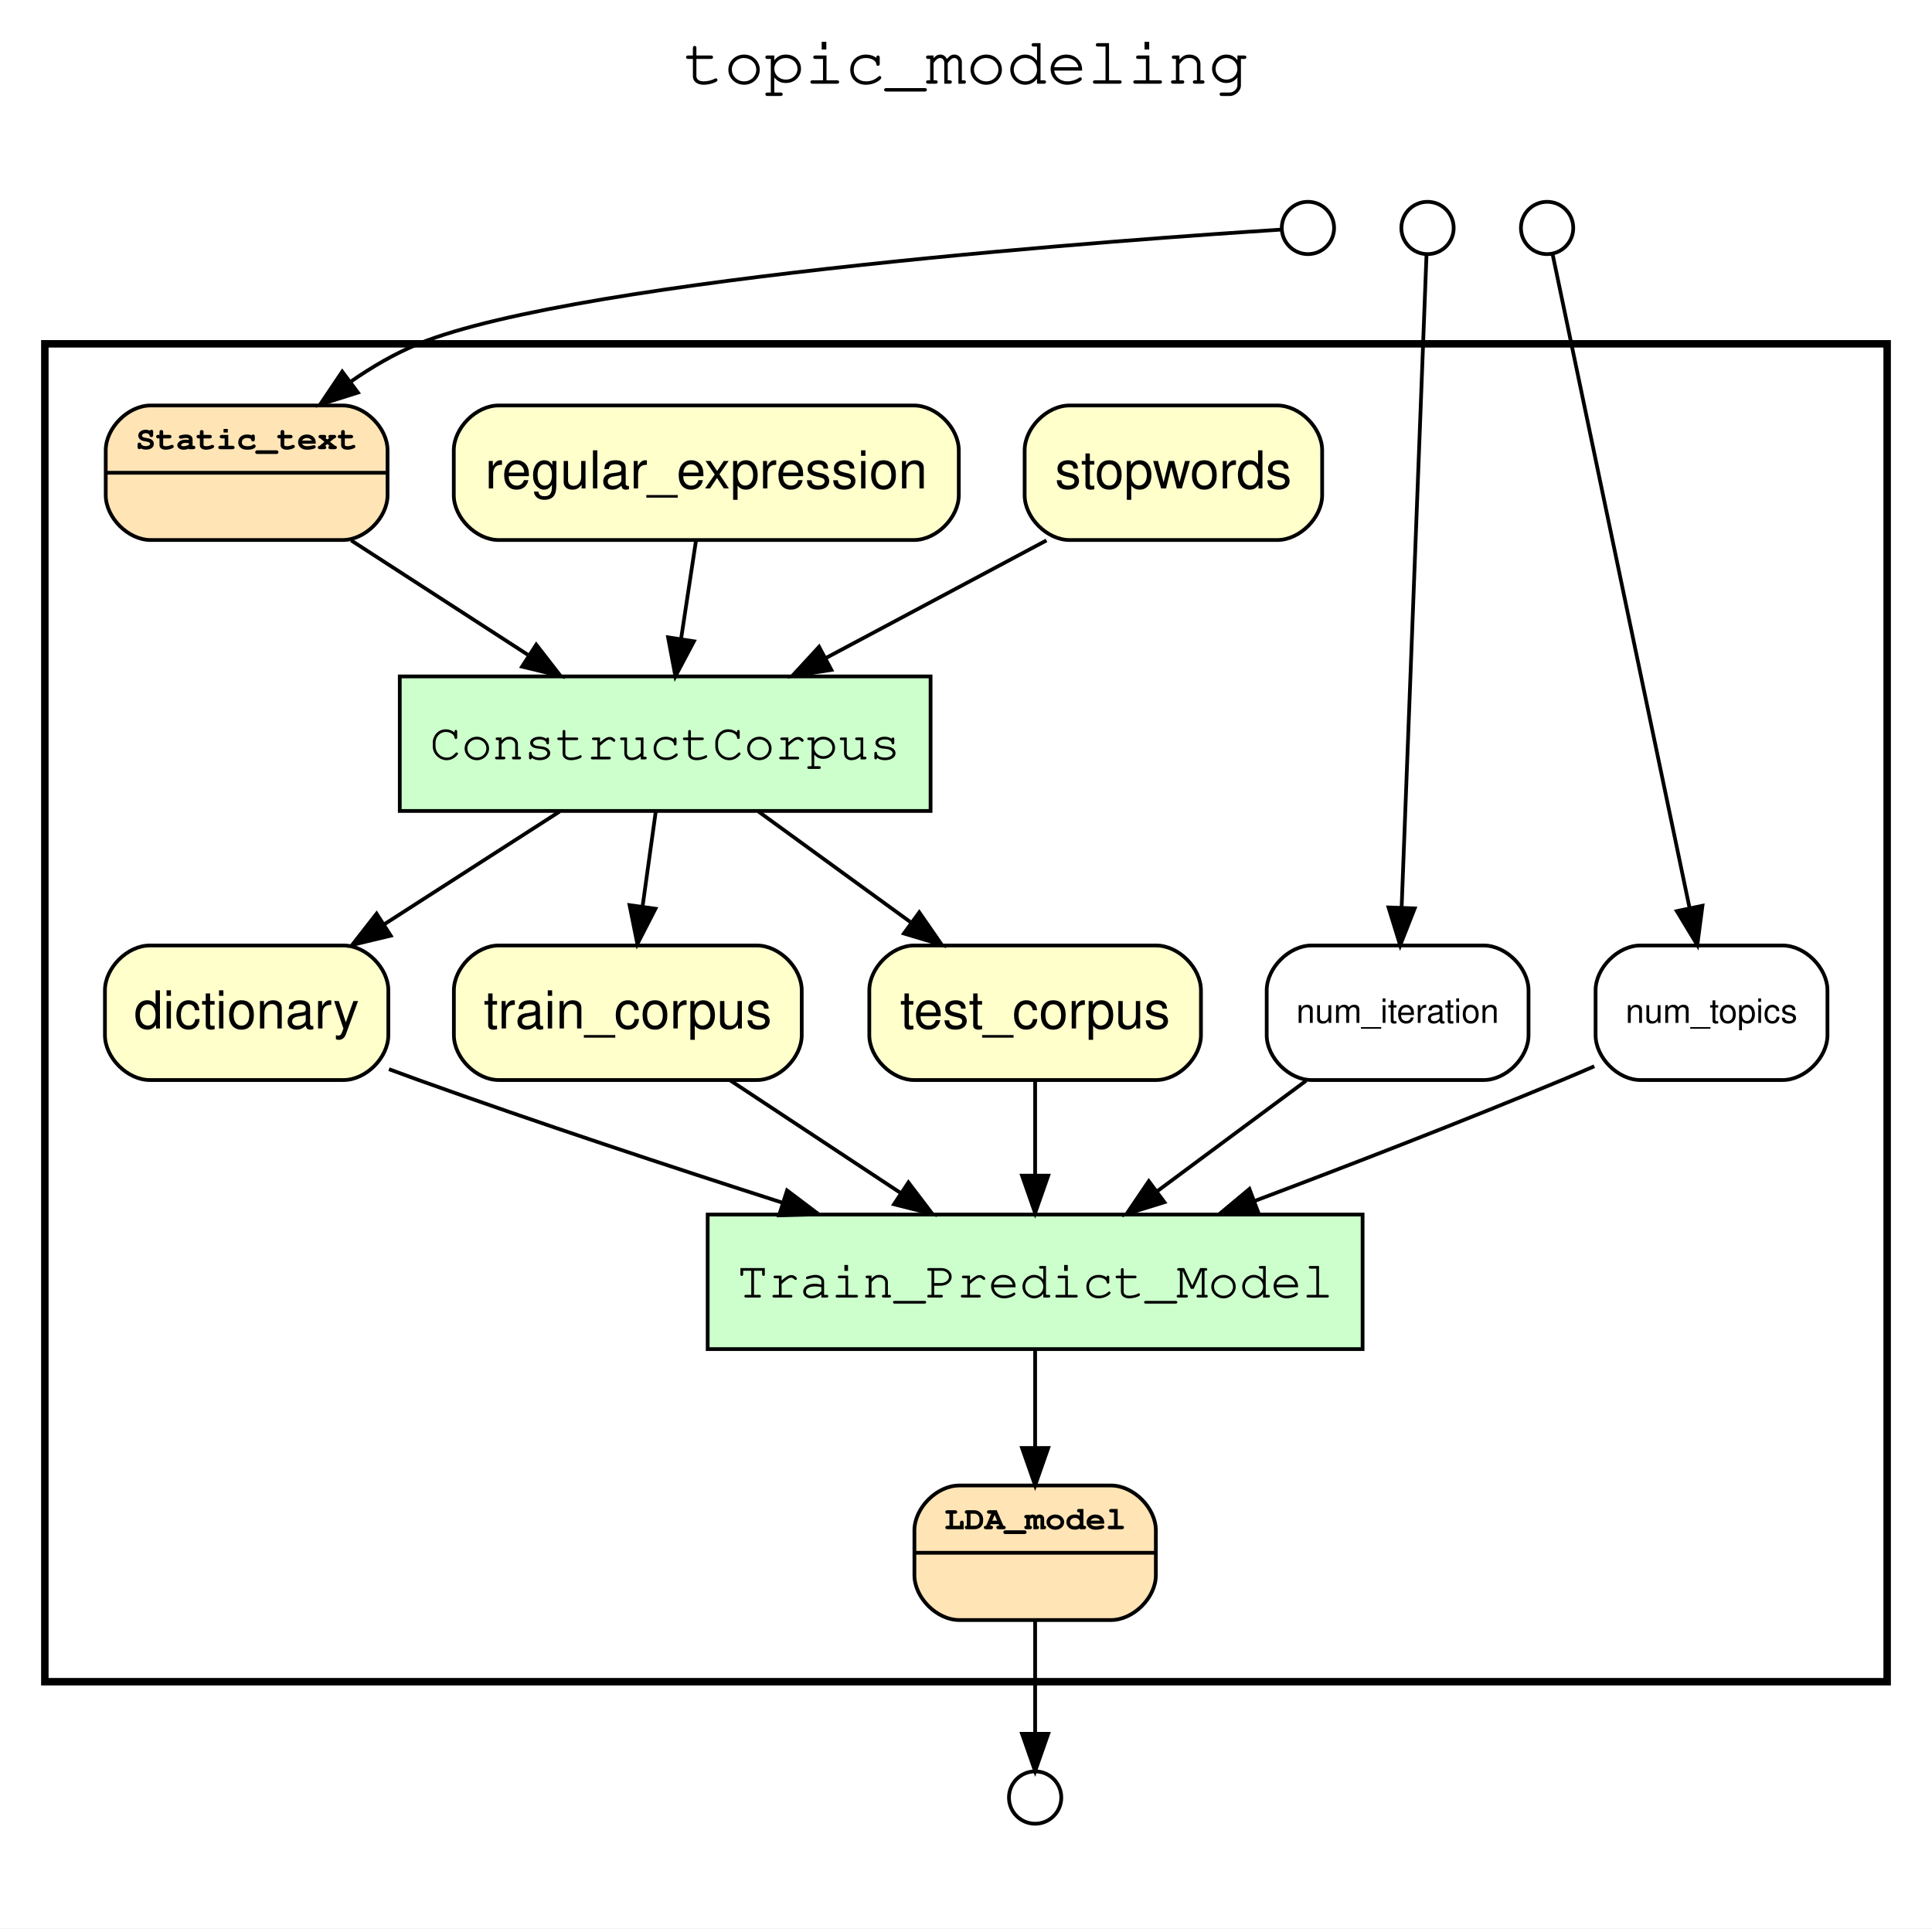
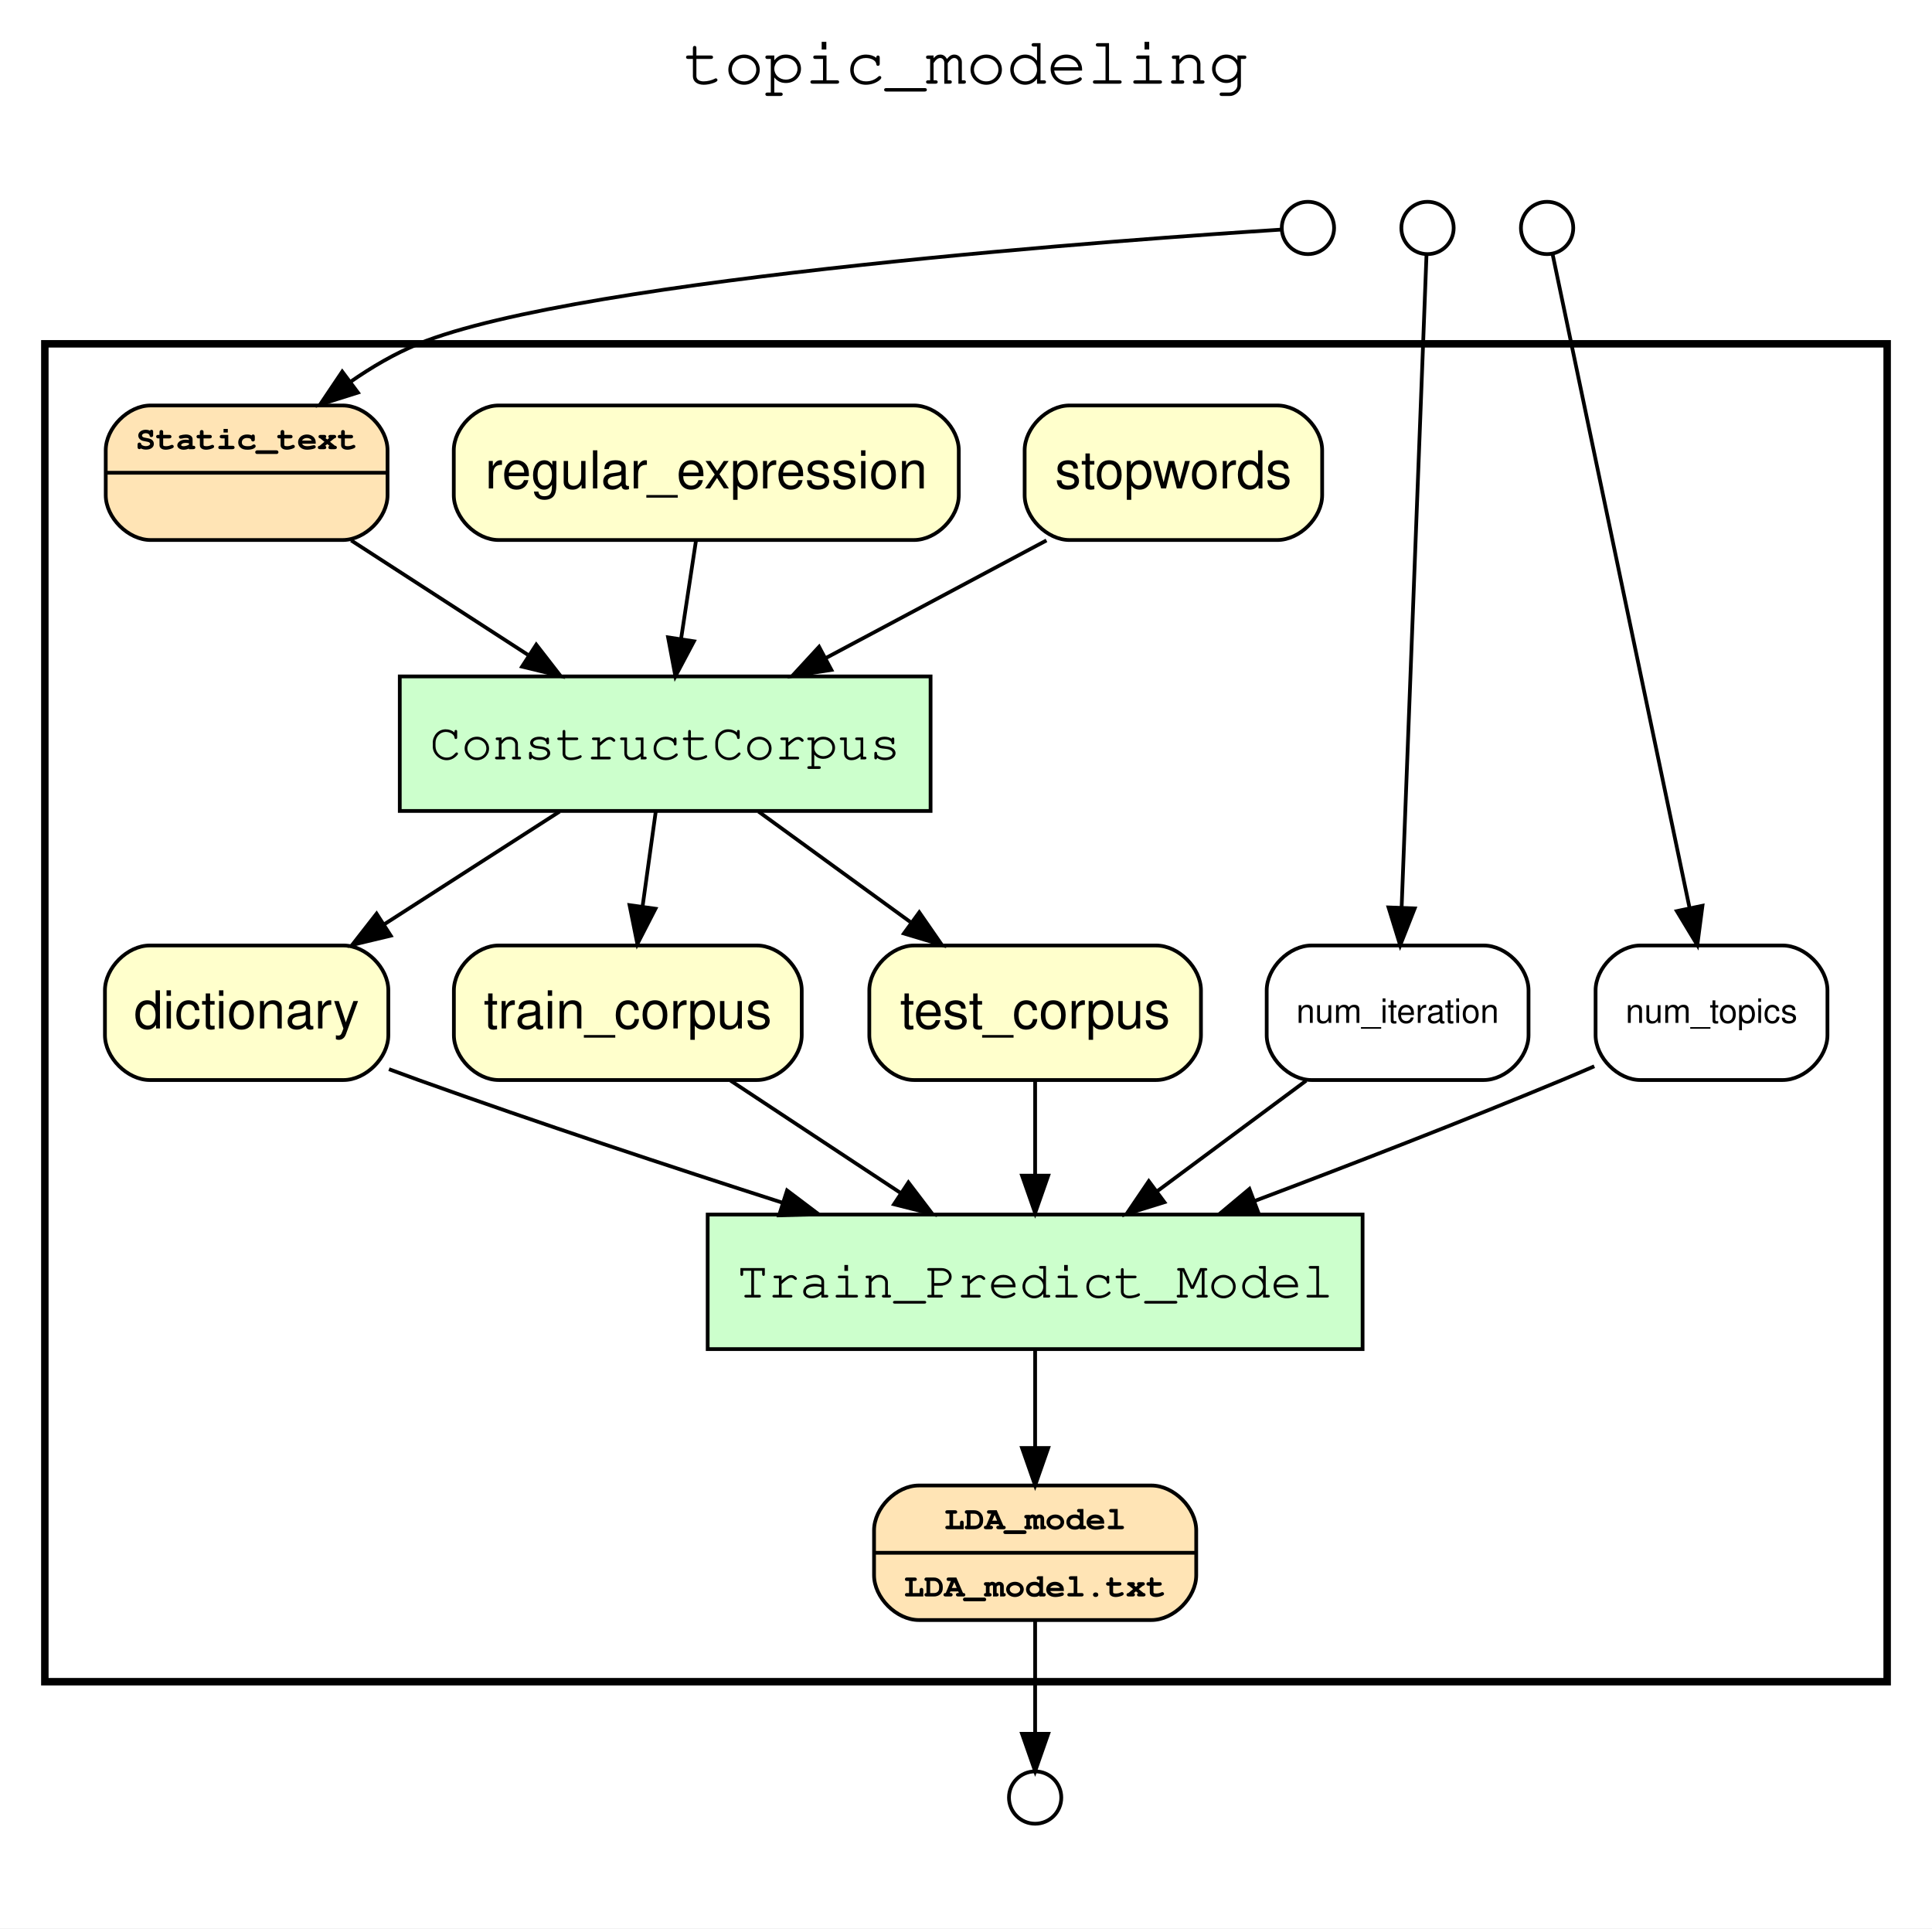
<svg xmlns="http://www.w3.org/2000/svg" width="517pt" height="516pt" viewBox="0.00 0.00 517.00 516.00">
  <g id="graph0" class="graph" transform="scale(1 1) rotate(0) translate(4 512)">
    <polygon fill="white" stroke="transparent" points="-4,4 -4,-512 513,-512 513,4 -4,4" />
    <text text-anchor="middle" x="254.5" y="-489.6" font-family="Courier,monospace" font-size="18.00">topic_modeling</text>
    <g id="clust1" class="cluster">
      <polygon fill="none" stroke="black" stroke-width="2" points="8,-62 8,-420 501,-420 501,-62 8,-62" />
    </g>
    <g id="clust2" class="cluster">
      <polygon fill="none" stroke="white" stroke-width="2" points="16,-70 16,-412 493,-412 493,-70 16,-70" />
    </g>
    <g id="clust3" class="cluster">
      <polygon fill="none" stroke="white" stroke-width="2" points="323,-428 323,-474 433,-474 433,-428 323,-428" />
    </g>
    <g id="clust4" class="cluster">
      <polygon fill="none" stroke="white" stroke-width="2" points="331,-436 331,-466 425,-466 425,-436 331,-436" />
    </g>
    <g id="clust5" class="cluster">
      <polygon fill="none" stroke="white" stroke-width="2" points="250,-8 250,-54 296,-54 296,-8 250,-8" />
    </g>
    <g id="clust6" class="cluster">
      <polygon fill="none" stroke="white" stroke-width="2" points="258,-16 258,-46 288,-46 288,-16 258,-16" />
    </g>
    <g id="node1" class="node">
      <polygon fill="#ccffcc" stroke="black" points="245.021,-331 102.979,-331 102.979,-295 245.021,-295 245.021,-331" />
      <text text-anchor="middle" x="174" y="-308.8" font-family="Courier,monospace" font-size="14.00">ConstructCorpus</text>
    </g>
    <g id="node5" class="node">
      <path fill="#ffffcc" stroke="black" d="M87.917,-259C87.917,-259 36.083,-259 36.083,-259 30.083,-259 24.083,-253 24.083,-247 24.083,-247 24.083,-235 24.083,-235 24.083,-229 30.083,-223 36.083,-223 36.083,-223 87.917,-223 87.917,-223 93.917,-223 99.917,-229 99.917,-235 99.917,-235 99.917,-247 99.917,-247 99.917,-253 93.917,-259 87.917,-259" />
      <text text-anchor="middle" x="62" y="-236.8" font-family="Helvetica,sans-Serif" font-size="14.00">dictionary</text>
    </g>
    <g id="edge9" class="edge">
      <path fill="none" stroke="black" d="M145.738,-294.831C131.545,-285.707 114.172,-274.539 98.936,-264.745" />
      <polygon fill="black" stroke="black" points="100.558,-261.626 90.253,-259.163 96.772,-267.515 100.558,-261.626" />
    </g>
    <g id="node6" class="node">
      <path fill="#ffffcc" stroke="black" d="M198.541,-259C198.541,-259 129.459,-259 129.459,-259 123.459,-259 117.459,-253 117.459,-247 117.459,-247 117.459,-235 117.459,-235 117.459,-229 123.459,-223 129.459,-223 129.459,-223 198.541,-223 198.541,-223 204.541,-223 210.541,-229 210.541,-235 210.541,-235 210.541,-247 210.541,-247 210.541,-253 204.541,-259 198.541,-259" />
      <text text-anchor="middle" x="164" y="-236.8" font-family="Helvetica,sans-Serif" font-size="14.00">train_corpus</text>
    </g>
    <g id="edge10" class="edge">
      <path fill="none" stroke="black" d="M171.477,-294.831C170.407,-287.131 169.135,-277.974 167.947,-269.417" />
      <polygon fill="black" stroke="black" points="171.4,-268.837 166.557,-259.413 164.466,-269.8 171.4,-268.837" />
    </g>
    <g id="node7" class="node">
      <path fill="#ffffcc" stroke="black" d="M305.373,-259C305.373,-259 240.627,-259 240.627,-259 234.627,-259 228.627,-253 228.627,-247 228.627,-247 228.627,-235 228.627,-235 228.627,-229 234.627,-223 240.627,-223 240.627,-223 305.373,-223 305.373,-223 311.373,-223 317.373,-229 317.373,-235 317.373,-235 317.373,-247 317.373,-247 317.373,-253 311.373,-259 305.373,-259" />
      <text text-anchor="middle" x="273" y="-236.8" font-family="Helvetica,sans-Serif" font-size="14.00">test_corpus</text>
    </g>
    <g id="edge11" class="edge">
      <path fill="none" stroke="black" d="M198.982,-294.831C211.293,-285.878 226.311,-274.956 239.594,-265.295" />
      <polygon fill="black" stroke="black" points="241.997,-267.875 248.026,-259.163 237.88,-262.214 241.997,-267.875" />
    </g>
    <g id="node2" class="node">
      <polygon fill="#ccffcc" stroke="black" points="360.626,-187 185.374,-187 185.374,-151 360.626,-151 360.626,-187" />
      <text text-anchor="middle" x="273" y="-164.8" font-family="Courier,monospace" font-size="14.00">Train_Predict_Model</text>
    </g>
    <g id="node9" class="node">
-       <path fill="#ffe4b5" stroke="black" d="M252.696,-78.5C252.696,-78.5 293.304,-78.5 293.304,-78.5 299.304,-78.5 305.304,-84.5 305.304,-90.5 305.304,-90.5 305.304,-102.5 305.304,-102.5 305.304,-108.5 299.304,-114.5 293.304,-114.5 293.304,-114.5 252.696,-114.5 252.696,-114.5 246.696,-114.5 240.696,-108.5 240.696,-102.5 240.696,-102.5 240.696,-90.5 240.696,-90.5 240.696,-84.5 246.696,-78.5 252.696,-78.5" />
+       <path fill="#ffe4b5" stroke="black" d="M241.894,-78.5C241.894,-78.5 304.106,-78.5 304.106,-78.5 310.106,-78.5 316.106,-84.5 316.106,-90.5 316.106,-90.5 316.106,-102.5 316.106,-102.5 316.106,-108.5 310.106,-114.5 304.106,-114.5 304.106,-114.5 241.894,-114.5 241.894,-114.5 235.894,-114.5 229.894,-108.5 229.894,-102.5 229.894,-102.5 229.894,-90.5 229.894,-90.5 229.894,-84.5 235.894,-78.5 241.894,-78.5" />
      <text text-anchor="middle" x="273" y="-102.8" font-family="Courier,monospace" font-weight="bold" font-size="9.00">LDA_model</text>
-       <polyline fill="none" stroke="black" points="240.696,-96.5 305.304,-96.5 " />
-       <text text-anchor="middle" x="273" y="-84.8" font-family="Courier,monospace" font-weight="bold" font-size="9.00"> </text>
+       <polyline fill="none" stroke="black" points="229.894,-96.5 316.106,-96.5 " />
+       <text text-anchor="start" x="237.894" y="-84.8" font-family="Courier,monospace" font-weight="bold" font-size="9.00">LDA_model.txt</text>
    </g>
    <g id="edge12" class="edge">
      <path fill="none" stroke="black" d="M273,-150.705C273,-142.832 273,-133.447 273,-124.717" />
      <polygon fill="black" stroke="black" points="276.5,-124.538 273,-114.538 269.5,-124.538 276.5,-124.538" />
    </g>
    <g id="node3" class="node">
      <path fill="#ffffcc" stroke="black" d="M337.807,-403.5C337.807,-403.5 282.193,-403.5 282.193,-403.5 276.193,-403.5 270.193,-397.5 270.193,-391.5 270.193,-391.5 270.193,-379.5 270.193,-379.5 270.193,-373.5 276.193,-367.5 282.193,-367.5 282.193,-367.5 337.807,-367.5 337.807,-367.5 343.807,-367.5 349.807,-373.5 349.807,-379.5 349.807,-379.5 349.807,-391.5 349.807,-391.5 349.807,-397.5 343.807,-403.5 337.807,-403.5" />
      <text text-anchor="middle" x="310" y="-381.3" font-family="Helvetica,sans-Serif" font-size="14.00">stopwords</text>
    </g>
    <g id="edge7" class="edge">
      <path fill="none" stroke="black" d="M276.032,-367.392C258.183,-357.877 236.118,-346.114 217.078,-335.964" />
      <polygon fill="black" stroke="black" points="218.477,-332.744 208.006,-331.128 215.184,-338.921 218.477,-332.744" />
    </g>
    <g id="node4" class="node">
      <path fill="#ffffcc" stroke="black" d="M240.568,-403.5C240.568,-403.5 129.432,-403.5 129.432,-403.5 123.432,-403.5 117.432,-397.5 117.432,-391.5 117.432,-391.5 117.432,-379.5 117.432,-379.5 117.432,-373.5 123.432,-367.5 129.432,-367.5 129.432,-367.5 240.568,-367.5 240.568,-367.5 246.568,-367.5 252.568,-373.5 252.568,-379.5 252.568,-379.5 252.568,-391.5 252.568,-391.5 252.568,-397.5 246.568,-403.5 240.568,-403.5" />
      <text text-anchor="middle" x="185" y="-381.3" font-family="Helvetica,sans-Serif" font-size="14.00">regular_expression</text>
    </g>
    <g id="edge6" class="edge">
      <path fill="none" stroke="black" d="M182.224,-367.205C181.017,-359.245 179.574,-349.741 178.238,-340.929" />
      <polygon fill="black" stroke="black" points="181.697,-340.4 176.737,-331.038 174.777,-341.45 181.697,-340.4" />
    </g>
    <g id="edge5" class="edge">
      <path fill="none" stroke="black" d="M100.091,-225.903C102.761,-224.904 105.417,-223.927 108,-223 139.87,-211.56 175.543,-199.761 205.545,-190.122" />
      <polygon fill="black" stroke="black" points="206.618,-193.454 215.075,-187.071 204.484,-186.787 206.618,-193.454" />
    </g>
    <g id="edge4" class="edge">
      <path fill="none" stroke="black" d="M191.505,-222.831C205.318,-213.707 222.226,-202.539 237.053,-192.745" />
      <polygon fill="black" stroke="black" points="239.089,-195.595 245.503,-187.163 235.23,-189.754 239.089,-195.595" />
    </g>
    <g id="edge3" class="edge">
      <path fill="none" stroke="black" d="M273,-222.831C273,-215.131 273,-205.974 273,-197.417" />
      <polygon fill="black" stroke="black" points="276.5,-197.413 273,-187.413 269.5,-197.413 276.5,-197.413" />
    </g>
    <g id="node8" class="node">
      <path fill="#ffe4b5" stroke="black" d="M36.295,-367.5C36.295,-367.5 87.705,-367.5 87.705,-367.5 93.705,-367.5 99.705,-373.5 99.705,-379.5 99.705,-379.5 99.705,-391.5 99.705,-391.5 99.705,-397.5 93.705,-403.5 87.705,-403.5 87.705,-403.5 36.295,-403.5 36.295,-403.5 30.295,-403.5 24.295,-397.5 24.295,-391.5 24.295,-391.5 24.295,-379.5 24.295,-379.5 24.295,-373.5 30.295,-367.5 36.295,-367.5" />
      <text text-anchor="middle" x="62" y="-391.8" font-family="Courier,monospace" font-weight="bold" font-size="9.00">Static_text</text>
      <polyline fill="none" stroke="black" points="24.295,-385.5 99.705,-385.5 " />
      <text text-anchor="middle" x="62" y="-373.8" font-family="Courier,monospace" font-weight="bold" font-size="9.00"> </text>
    </g>
    <g id="edge8" class="edge">
      <path fill="none" stroke="black" d="M89.973,-367.392C104.272,-358.136 121.856,-346.754 137.236,-336.798" />
      <polygon fill="black" stroke="black" points="139.502,-339.5 145.995,-331.128 135.698,-333.624 139.502,-339.5" />
    </g>
    <g id="node15" class="node">
      <ellipse fill="none" stroke="black" cx="273" cy="-31" rx="7" ry="7" />
    </g>
    <g id="edge16" class="edge">
      <path fill="none" stroke="black" d="M273,-78.255C273,-68.886 273,-57.533 273,-48.303" />
      <polygon fill="black" stroke="black" points="276.5,-48.056 273,-38.056 269.5,-48.056 276.5,-48.056" />
    </g>
    <g id="node10" class="node">
      <path fill="#ffffff" stroke="black" d="M393.033,-259C393.033,-259 346.967,-259 346.967,-259 340.967,-259 334.967,-253 334.967,-247 334.967,-247 334.967,-235 334.967,-235 334.967,-229 340.967,-223 346.967,-223 346.967,-223 393.033,-223 393.033,-223 399.033,-223 405.033,-229 405.033,-235 405.033,-235 405.033,-247 405.033,-247 405.033,-253 399.033,-259 393.033,-259" />
      <text text-anchor="middle" x="370" y="-238.3" font-family="Helvetica,sans-Serif" font-size="9.00">num_iteration</text>
    </g>
    <g id="edge2" class="edge">
      <path fill="none" stroke="black" d="M345.523,-222.831C333.461,-213.878 318.746,-202.956 305.731,-193.295" />
      <polygon fill="black" stroke="black" points="307.585,-190.313 297.469,-187.163 303.413,-195.933 307.585,-190.313" />
    </g>
    <g id="node11" class="node">
      <path fill="#ffffff" stroke="black" d="M473.024,-259C473.024,-259 434.976,-259 434.976,-259 428.976,-259 422.976,-253 422.976,-247 422.976,-247 422.976,-235 422.976,-235 422.976,-229 428.976,-223 434.976,-223 434.976,-223 473.024,-223 473.024,-223 479.024,-223 485.024,-229 485.024,-235 485.024,-235 485.024,-247 485.024,-247 485.024,-253 479.024,-259 473.024,-259" />
      <text text-anchor="middle" x="454" y="-238.3" font-family="Helvetica,sans-Serif" font-size="9.00">num_topics</text>
    </g>
    <g id="edge1" class="edge">
      <path fill="none" stroke="black" d="M422.631,-226.68C419.722,-225.414 416.812,-224.17 414,-223 387.175,-211.838 357.147,-200.219 331.718,-190.631" />
      <polygon fill="black" stroke="black" points="332.805,-187.301 322.213,-187.061 330.344,-193.854 332.805,-187.301" />
    </g>
    <g id="node12" class="node">
      <ellipse fill="none" stroke="black" cx="346" cy="-451" rx="7" ry="7" />
    </g>
    <g id="edge13" class="edge">
      <path fill="none" stroke="black" d="M338.757,-450.554C303.709,-448.32 151.612,-437.749 108,-420 101.663,-417.421 95.423,-413.751 89.681,-409.758" />
      <polygon fill="black" stroke="black" points="91.777,-406.954 81.673,-403.767 87.583,-412.559 91.777,-406.954" />
    </g>
    <g id="node13" class="node">
      <ellipse fill="none" stroke="black" cx="378" cy="-451" rx="7" ry="7" />
    </g>
    <g id="edge14" class="edge">
      <path fill="none" stroke="black" d="M377.725,-443.771C376.682,-416.415 372.945,-318.301 371.078,-269.285" />
      <polygon fill="black" stroke="black" points="374.566,-268.917 370.688,-259.058 367.571,-269.184 374.566,-268.917" />
    </g>
    <g id="node14" class="node">
      <ellipse fill="none" stroke="black" cx="410" cy="-451" rx="7" ry="7" />
    </g>
    <g id="edge15" class="edge">
      <path fill="none" stroke="black" d="M411.464,-444.013C417.132,-416.961 437.828,-318.183 448.115,-269.088" />
      <polygon fill="black" stroke="black" points="451.576,-269.637 450.201,-259.132 444.725,-268.201 451.576,-269.637" />
    </g>
  </g>
</svg>
